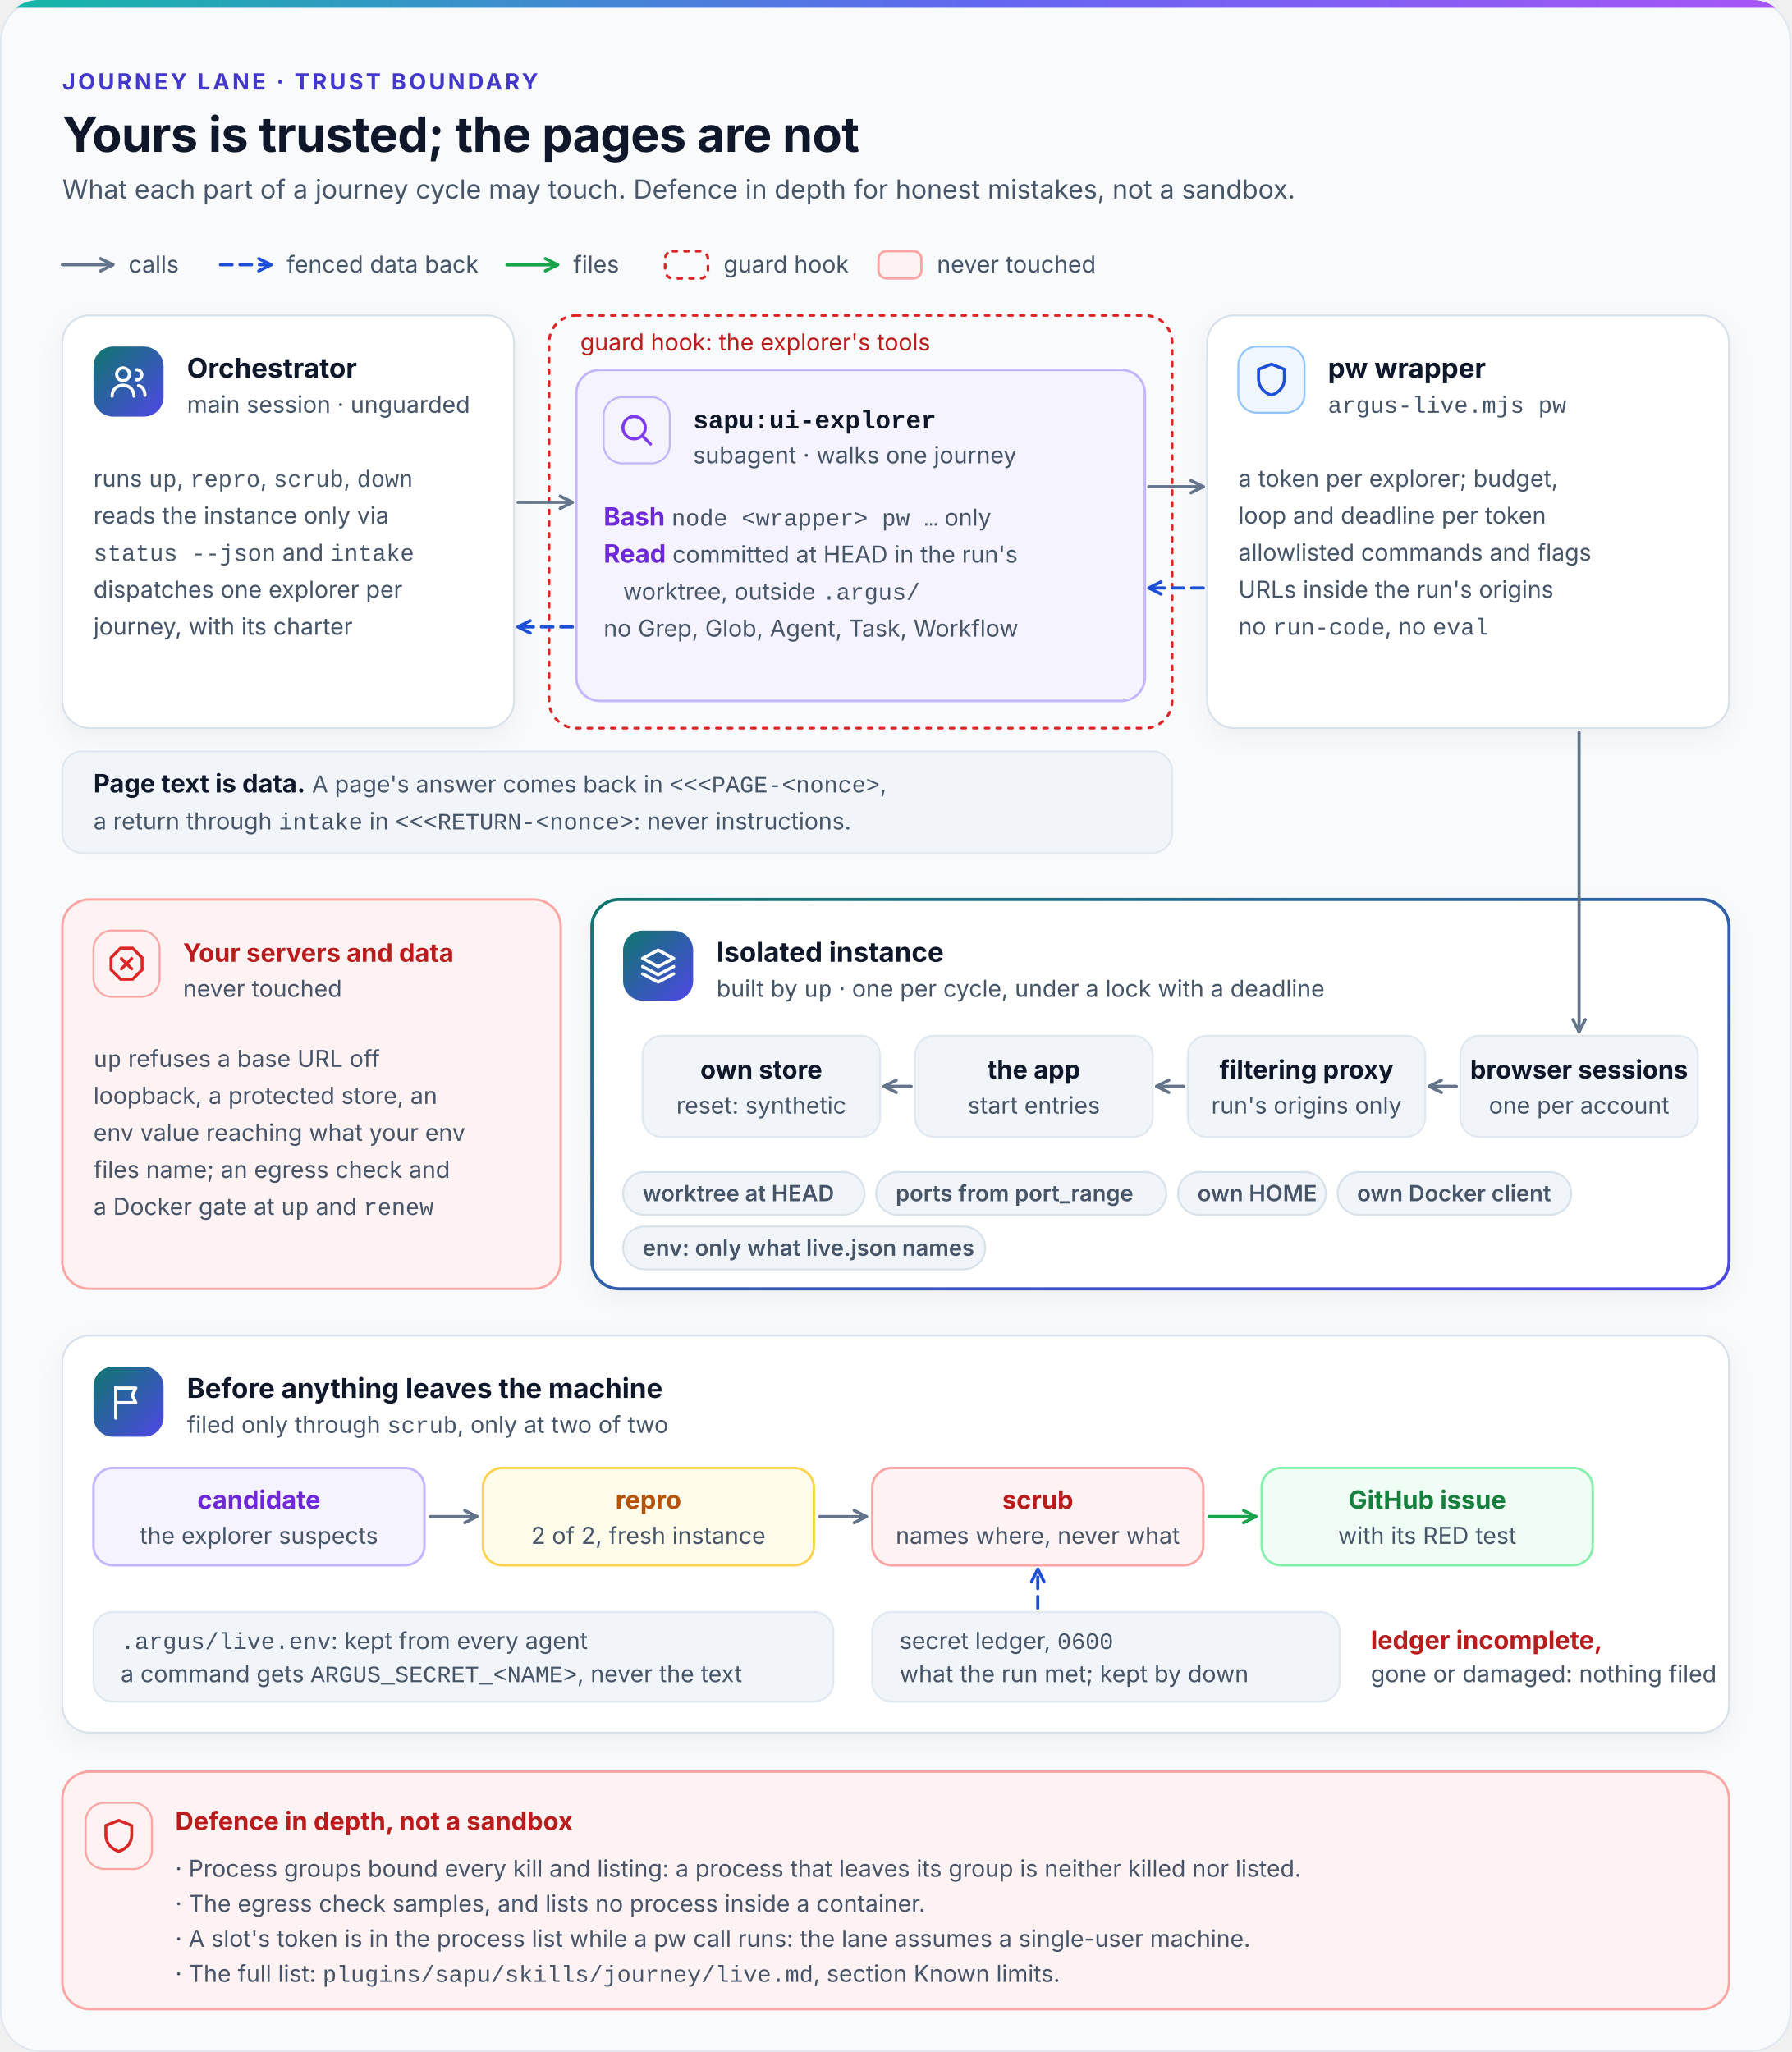
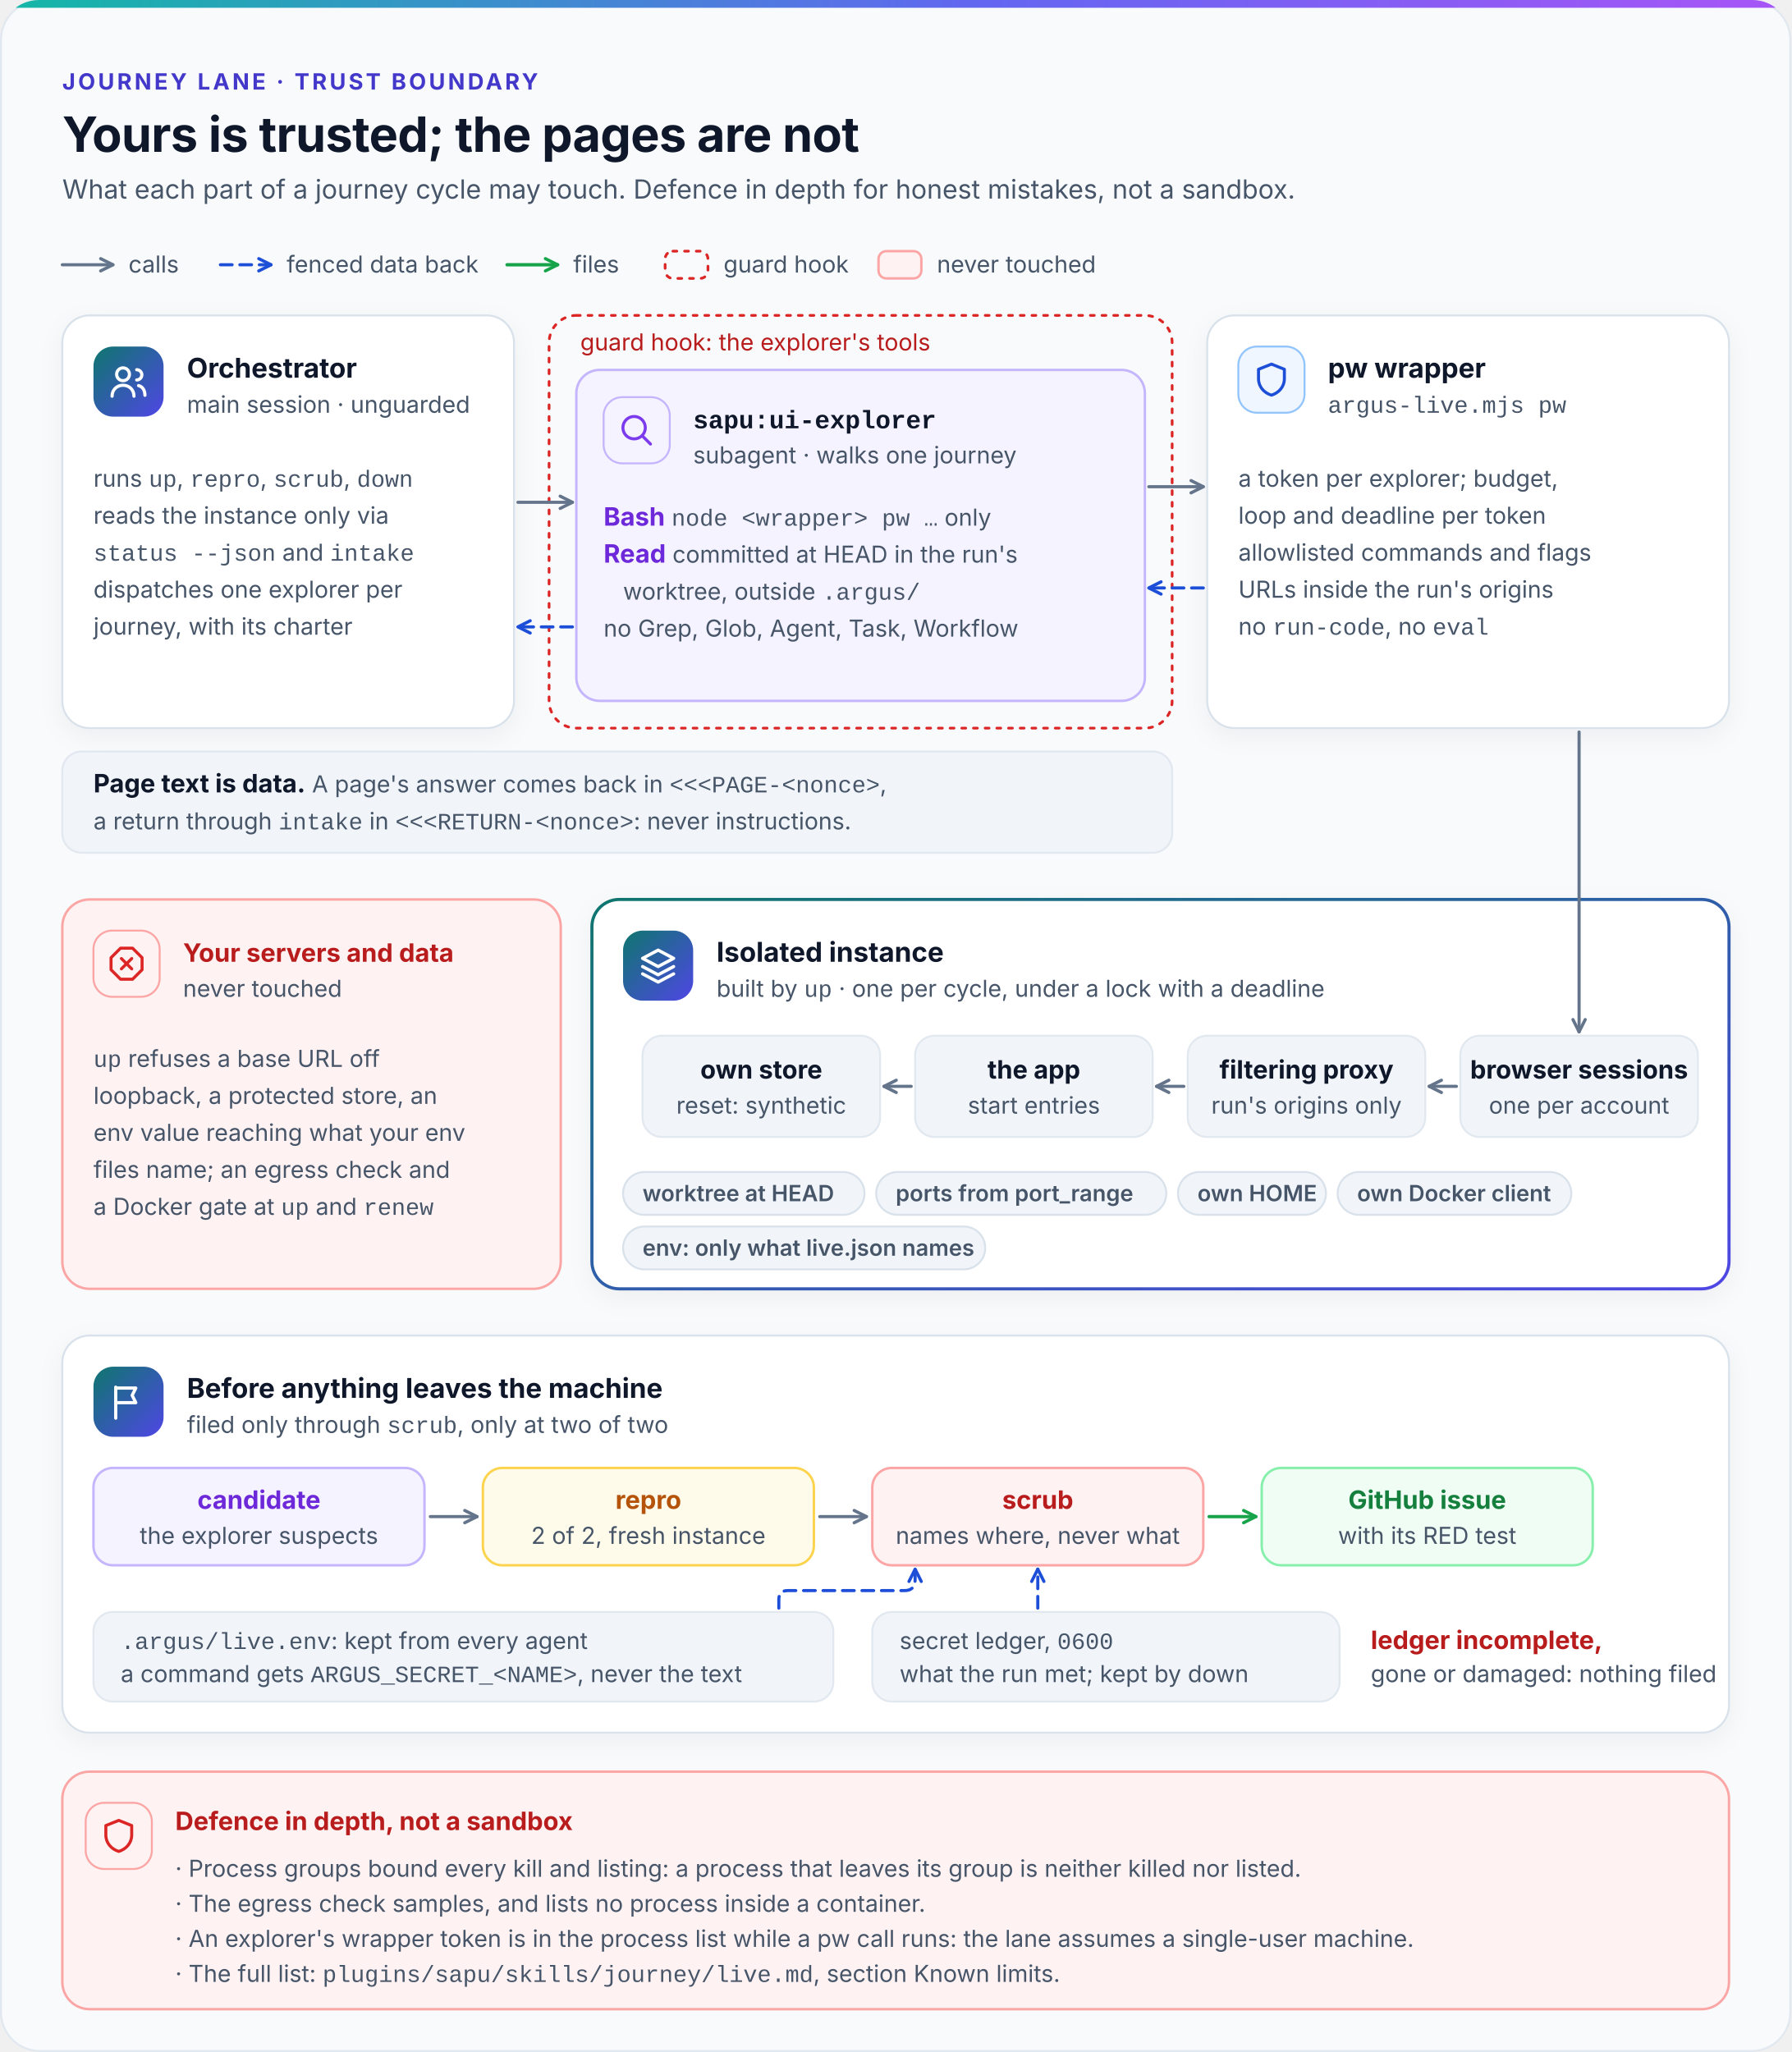
- <svg xmlns="http://www.w3.org/2000/svg" viewBox="0 0 920 1054" width="920" height="1054" role="img" aria-label="The journey lane's trust boundary: the orchestrator in the main session dispatches a guarded explorer whose Bash runs only the pw wrapper and whose Read reaches only files committed in the run's worktree; the wrapper drives one browser session per account through a filtering proxy to an isolated instance with its own worktree, ports, data and HOME, never the owner's servers; page text returns only inside nonce fences; and a candidate leaves the machine only after a script reproduced it two of two and scrub found no secret from the run's 0600 ledger in it.">
+ <svg xmlns="http://www.w3.org/2000/svg" viewBox="0 0 920 1054" width="920" height="1054" role="img" aria-label="The journey lane's trust boundary: the orchestrator in the main session dispatches a guarded explorer whose Bash runs only the pw wrapper and whose Read reaches only files committed in the run's worktree; the wrapper drives one browser session per account through a filtering proxy to an isolated instance with its own worktree, ports, data and HOME, never the owner's servers; page text returns only inside nonce fences; and a candidate leaves the machine only after a script reproduced it two of two and scrub found no secret the run saw (its 0600 ledger) or the configuration holds in it.">
  <style>
    text{font-family:-apple-system,BlinkMacSystemFont,'Segoe UI',Inter,Helvetica,Arial,sans-serif;fill:#1e293b}
    .mono{font-family:ui-monospace,SFMono-Regular,Menlo,Consolas,'Liberation Mono',monospace}
    .canvas{fill:#f8fafc;stroke:#e2e8f0;stroke-width:1}
    .eyebrow{font-size:11.5px;font-weight:700;letter-spacing:.12em;fill:#4338ca}
    .h1{font-size:25px;font-weight:750;fill:#0f172a;letter-spacing:-.01em}
    .sub{font-size:13.5px;fill:#475569}
    .sec{font-size:15px;font-weight:700;fill:#0f172a}
    .sec2{font-size:12.5px;fill:#475569}
    .ttl{font-size:14px;font-weight:650;fill:#0f172a}
    .t{font-size:13px;fill:#1e293b}
    .tb{font-size:13px;font-weight:650;fill:#0f172a}
    .cap{font-size:12px;fill:#475569}
    .lbl{font-size:11.5px;font-weight:650;letter-spacing:.06em;fill:#475569}
    .chipt{font-size:11.5px;font-weight:600}
    .white{fill:#ffffff}
    .ink{fill:#0f172a} .muted{fill:#475569} .accent{fill:#4338ca} .tealt{fill:#0f766e}
    .card{fill:#ffffff;stroke:#d9e1ea;stroke-width:1}
    .sunken{fill:#f1f5f9;stroke:#e2e8f0;stroke-width:1}
    .chip{fill:#f1f5f9;stroke:#d9e1ea;stroke-width:1}
    .ar{stroke:#64748b;stroke-width:1.6;fill:none;stroke-linecap:round;stroke-linejoin:round}
    .ar-g{stroke:#16a34a;stroke-width:1.7;fill:none;stroke-linecap:round;stroke-linejoin:round}
    .ar-a{stroke:#d97706;stroke-width:1.6;fill:none;stroke-dasharray:5 4;stroke-linecap:round;stroke-linejoin:round}
    .ar-b{stroke:#1d4ed8;stroke-width:1.6;fill:none;stroke-dasharray:6 4;stroke-linecap:round}
    .ar-v{stroke:#7c3aed;stroke-width:1.6;fill:none;stroke-dasharray:6 4;stroke-linecap:round}
    .guard{stroke:#dc2626;stroke-width:1.4;fill:none;stroke-dasharray:2 4;stroke-linecap:round}
    .m-n{stroke:#64748b} .m-g{stroke:#16a34a} .m-a{stroke:#d97706} .m-b{stroke:#1d4ed8} .m-v{stroke:#7c3aed}
    .ico{fill:none;stroke-width:1.75;stroke-linecap:round;stroke-linejoin:round}
    .ico-n{stroke:#475569} .ico-w{stroke:#ffffff}
    .rule{stroke:#d9e1ea;stroke-width:1}
    .c-blue{fill:#1d4ed8} .k-blue{fill:#eff6ff;stroke:#93c5fd;stroke-width:1.25} .s-blue{stroke:#1d4ed8} .f-blue{fill:#1d4ed8} .tile-blue{fill:#eff6ff;stroke:#93c5fd;stroke-width:1}
    .c-green{fill:#15803d} .k-green{fill:#f0fdf4;stroke:#86efac;stroke-width:1.25} .s-green{stroke:#16a34a} .f-green{fill:#16a34a} .tile-green{fill:#f0fdf4;stroke:#86efac;stroke-width:1}
    .c-amber{fill:#b45309} .k-amber{fill:#fffbeb;stroke:#fcd34d;stroke-width:1.25} .s-amber{stroke:#d97706} .f-amber{fill:#d97706} .tile-amber{fill:#fffbeb;stroke:#fcd34d;stroke-width:1}
    .c-red{fill:#b91c1c} .k-red{fill:#fef2f2;stroke:#fca5a5;stroke-width:1.25} .s-red{stroke:#dc2626} .f-red{fill:#dc2626} .tile-red{fill:#fef2f2;stroke:#fca5a5;stroke-width:1}
    .c-violet{fill:#6d28d9} .k-violet{fill:#f5f3ff;stroke:#c4b5fd;stroke-width:1.25} .s-violet{stroke:#7c3aed} .f-violet{fill:#7c3aed} .tile-violet{fill:#f5f3ff;stroke:#c4b5fd;stroke-width:1}
  </style>
  <defs>
    <linearGradient id="brand" x1="0" y1="0" x2="1" y2="1">
      <stop offset="0" stop-color="#0f766e" />
      <stop offset="1" stop-color="#4f46e5" />
    </linearGradient>
    <linearGradient id="brandbar" x1="0" y1="0" x2="1" y2="0">
      <stop offset="0" stop-color="#14b8a6" />
      <stop offset=".55" stop-color="#6366f1" />
      <stop offset="1" stop-color="#a855f7" />
    </linearGradient>
    <filter id="sh" x="-10%" y="-10%" width="120%" height="140%">
      <feDropShadow dx="0" dy="1" stdDeviation="1" flood-color="#0f172a" flood-opacity="0.07" />
      <feDropShadow dx="0" dy="4" stdDeviation="6" flood-color="#0f172a" flood-opacity="0.05" />
    </filter>
    <marker id="mn" viewBox="0 0 10 10" refX="8.5" refY="5" markerWidth="9" markerHeight="9" markerUnits="userSpaceOnUse" orient="auto-start-reverse">
      <path d="M1.5,1.5 L8.5,5 L1.5,8.5" fill="none" stroke-width="1.8" stroke-linecap="round" stroke-linejoin="round" class="m-n" />
    </marker>
    <marker id="mg" viewBox="0 0 10 10" refX="8.5" refY="5" markerWidth="9" markerHeight="9" markerUnits="userSpaceOnUse" orient="auto-start-reverse">
      <path d="M1.5,1.5 L8.5,5 L1.5,8.5" fill="none" stroke-width="1.8" stroke-linecap="round" stroke-linejoin="round" class="m-g" />
    </marker>
    <marker id="ma" viewBox="0 0 10 10" refX="8.5" refY="5" markerWidth="9" markerHeight="9" markerUnits="userSpaceOnUse" orient="auto-start-reverse">
      <path d="M1.5,1.5 L8.5,5 L1.5,8.5" fill="none" stroke-width="1.8" stroke-linecap="round" stroke-linejoin="round" class="m-a" />
    </marker>
    <marker id="mb" viewBox="0 0 10 10" refX="8.5" refY="5" markerWidth="9" markerHeight="9" markerUnits="userSpaceOnUse" orient="auto-start-reverse">
      <path d="M1.5,1.5 L8.5,5 L1.5,8.5" fill="none" stroke-width="1.8" stroke-linecap="round" stroke-linejoin="round" class="m-b" />
    </marker>
    <marker id="mv" viewBox="0 0 10 10" refX="8.5" refY="5" markerWidth="9" markerHeight="9" markerUnits="userSpaceOnUse" orient="auto-start-reverse">
      <path d="M1.5,1.5 L8.5,5 L1.5,8.5" fill="none" stroke-width="1.8" stroke-linecap="round" stroke-linejoin="round" class="m-v" />
    </marker>
  </defs>
  <rect x="0.5" y="0.5" width="919" height="1053" rx="20" class="canvas" />
  <clipPath id="cv">
    <rect x="0" y="0" width="920" height="1054" rx="20" />
  </clipPath>
  <rect x="0" y="0" width="920" height="4" fill="url(#brandbar)" clip-path="url(#cv)" />
  <text x="32" y="46" class="eyebrow">JOURNEY LANE · TRUST BOUNDARY</text>
  <text x="32" y="78" class="h1">Yours is trusted; the pages are not</text>
  <text x="32" y="102" class="sub">What each part of a journey cycle may touch. Defence in depth for honest mistakes, not a sandbox.</text>
  <path d="M32,136 L58,136" class="ar" marker-end="url(#mn)" />
  <text x="66" y="140" class="cap">calls</text>
  <path d="M113.2,136 L139.2,136" class="ar-b" marker-end="url(#mb)" />
  <text x="147.2" y="140" class="cap">fenced data back</text>
  <path d="M260.4,136 L286.4,136" class="ar-g" marker-end="url(#mg)" />
  <text x="294.4" y="140" class="cap">files</text>
  <rect x="341.6" y="129" width="22" height="14" rx="4" class="guard" />
  <text x="371.6" y="140" class="cap">guard hook</text>
  <rect x="451.2" y="129" width="22" height="14" rx="4" class="k-red" />
  <text x="481.2" y="140" class="cap">never touched</text>
  <rect x="32" y="162" width="232" height="212" rx="14" class="card" filter="url(#sh)" />
  <rect x="48" y="178" width="36" height="36" rx="10.125" fill="url(#brand)" />
  <g transform="translate(54.75,184.75) scale(0.9375)">
    <path d="M9 4.5a3.5 3.5 0 1 0 0.01 0 M3 20c0-3.6 2.7-6 6-6s6 2.4 6 6 M16.5 5.5a2.8 2.8 0 1 1 0 5.6 M17.5 14.2c2.2.5 3.5 2.6 3.5 5.3" class="ico ico-w" />
  </g>
  <text x="96" y="194" class="ttl">Orchestrator</text>
  <text x="96" y="212" class="cap">main session · unguarded</text>
  <text x="48" y="250" class="cap">runs <tspan class="mono">up</tspan>, <tspan class="mono">repro</tspan>, <tspan class="mono">scrub</tspan>, <tspan class="mono">down</tspan>
  </text>
  <text x="48" y="269" class="cap">reads the instance only via</text>
  <text x="48" y="288" class="cap">
    <tspan class="mono">status --json</tspan> and <tspan class="mono">intake</tspan>
  </text>
  <text x="48" y="307" class="cap">dispatches one explorer per</text>
  <text x="48" y="326" class="cap">journey, with its charter</text>
  <rect x="282" y="162" width="320" height="212" rx="14" class="guard" />
  <text x="298" y="180" class="cap c-red">guard hook: the explorer's tools</text>
  <rect x="296" y="190" width="292" height="170" rx="12" class="k-violet" />
  <rect x="310" y="204" width="34" height="34" rx="9.562" class="tile-violet" />
  <g transform="translate(316.375,210.375) scale(0.8854167)">
    <path d="M10.5 4a6.5 6.5 0 1 0 0.01 0 M15.5 15.5L20 20" class="ico s-violet" />
  </g>
  <text x="356" y="220" class="tb mono">sapu:ui-explorer</text>
  <text x="356" y="238" class="cap">subagent · walks one journey</text>
  <text x="310" y="270" class="cap">
    <tspan class="tb c-violet">Bash</tspan>
    <tspan class="mono">node &lt;wrapper&gt; pw …</tspan> only</text>
  <text x="310" y="289" class="cap">
    <tspan class="tb c-violet">Read</tspan>  committed at HEAD in the run's</text>
  <text x="320" y="308" class="cap">worktree, outside <tspan class="mono">.argus/</tspan>
  </text>
  <text x="310" y="327" class="cap">no Grep, Glob, Agent, Task, Workflow</text>
  <rect x="620" y="162" width="268" height="212" rx="14" class="card" filter="url(#sh)" />
  <rect x="636" y="178" width="34" height="34" rx="9.562" class="tile-blue" />
  <g transform="translate(642.375,184.375) scale(0.8854167)">
    <path d="M12 3l7.5 3v5.5c0 4.6-3.2 8.2-7.5 9.5-4.3-1.3-7.5-4.9-7.5-9.5V6z" class="ico s-blue" />
  </g>
  <text x="682" y="194" class="ttl">pw wrapper</text>
  <text x="682" y="212" class="cap mono">argus-live.mjs pw</text>
  <text x="636" y="250" class="cap">a token per explorer; budget,</text>
  <text x="636" y="269" class="cap">loop and deadline per token</text>
  <text x="636" y="288" class="cap">allowlisted commands and flags</text>
  <text x="636" y="307" class="cap">URLs inside the run's origins</text>
  <text x="636" y="326" class="cap">no <tspan class="mono">run-code</tspan>, no <tspan class="mono">eval</tspan>
  </text>
  <path d="M266,258 L294,258" class="ar" marker-end="url(#mn)" />
  <path d="M590,250 L618,250" class="ar" marker-end="url(#mn)" />
  <path d="M618,302 L590,302" class="ar-b" marker-end="url(#mb)" />
  <path d="M294,322 L266,322" class="ar-b" marker-end="url(#mb)" />
  <rect x="32" y="386" width="570" height="52" rx="10" class="sunken" />
  <text x="48" y="407" class="cap">
    <tspan class="tb">Page text is data.</tspan> A page's answer comes back in <tspan class="mono">&lt;&lt;&lt;PAGE-&lt;nonce&gt;</tspan>,</text>
  <text x="48" y="426" class="cap">a return through <tspan class="mono">intake</tspan> in <tspan class="mono">&lt;&lt;&lt;RETURN-&lt;nonce&gt;</tspan>: never instructions.</text>
  <rect x="32" y="462" width="256" height="200" rx="14" class="k-red" />
  <rect x="48" y="478" width="34" height="34" rx="9.562" class="tile-red" />
  <g transform="translate(54.375,484.375) scale(0.8854167)">
    <path d="M8.5 3h7L21 8.5v7L15.5 21h-7L3 15.5v-7z M9 9l6 6 M15 9l-6 6" class="ico s-red" />
  </g>
  <text x="94" y="494" class="t">
    <tspan class="tb c-red">Your servers and data</tspan>
  </text>
  <text x="94" y="512" class="cap">never touched</text>
  <text x="48" y="548" class="cap">
    <tspan class="mono">up</tspan> refuses a base URL off</text>
  <text x="48" y="567" class="cap">loopback, a protected store, an</text>
  <text x="48" y="586" class="cap">env value reaching what your env</text>
  <text x="48" y="605" class="cap">files name; an egress check and</text>
  <text x="48" y="624" class="cap">a Docker gate at <tspan class="mono">up</tspan> and <tspan class="mono">renew</tspan>
  </text>
  <rect x="304" y="462" width="584" height="200" rx="14" class="card" filter="url(#sh)" />
  <rect x="304" y="462" width="584" height="200" rx="14" fill="none" stroke="url(#brand)" stroke-width="1.6" />
  <rect x="320" y="478" width="36" height="36" rx="10.125" fill="url(#brand)" />
  <g transform="translate(326.75,484.75) scale(0.9375)">
    <path d="M12 3.5l8.5 4.5-8.5 4.5L3.5 8z M3.5 12.5l8.5 4.5 8.5-4.5 M3.5 16.5l8.5 4.5 8.5-4.5" class="ico ico-w" />
  </g>
  <text x="368" y="494" class="ttl">Isolated instance</text>
  <text x="368" y="512" class="cap">built by <tspan class="mono">up</tspan> · one per cycle, under a lock with a deadline</text>
  <rect x="750" y="532" width="122" height="52" rx="10" class="sunken" />
  <text x="811" y="554" class="tb" text-anchor="middle">browser sessions</text>
  <text x="811" y="572" class="cap" text-anchor="middle">one per account</text>
  <path d="M748,558 L734,558" class="ar" marker-end="url(#mn)" />
  <rect x="610" y="532" width="122" height="52" rx="10" class="sunken" />
  <text x="671" y="554" class="tb" text-anchor="middle">filtering proxy</text>
  <text x="671" y="572" class="cap" text-anchor="middle">run's origins only</text>
  <path d="M608,558 L594,558" class="ar" marker-end="url(#mn)" />
  <rect x="470" y="532" width="122" height="52" rx="10" class="sunken" />
  <text x="531" y="554" class="tb" text-anchor="middle">the app</text>
  <text x="531" y="572" class="cap" text-anchor="middle">start entries</text>
  <path d="M468,558 L454,558" class="ar" marker-end="url(#mn)" />
  <rect x="330" y="532" width="122" height="52" rx="10" class="sunken" />
  <text x="391" y="554" class="tb" text-anchor="middle">own store</text>
  <text x="391" y="572" class="cap" text-anchor="middle">reset: synthetic</text>
  <path d="M811,376 L811,530" class="ar" marker-end="url(#mn)" />
  <rect x="320" y="602" width="124" height="22" rx="11" class="chip" />
  <text x="330" y="617" class="chipt muted">worktree at HEAD</text>
  <rect x="450" y="602" width="149" height="22" rx="11" class="chip" />
  <text x="460" y="617" class="chipt muted">ports from port_range</text>
  <rect x="605" y="602" width="76" height="22" rx="11" class="chip" />
  <text x="615" y="617" class="chipt muted">own HOME</text>
  <rect x="687" y="602" width="120" height="22" rx="11" class="chip" />
  <text x="697" y="617" class="chipt muted">own Docker client</text>
  <rect x="320" y="630" width="186" height="22" rx="11" class="chip" />
  <text x="330" y="645" class="chipt muted">env: only what live.json names</text>
  <rect x="32" y="686" width="856" height="204" rx="14" class="card" filter="url(#sh)" />
  <rect x="48" y="702" width="36" height="36" rx="10.125" fill="url(#brand)" />
  <g transform="translate(54.75,708.75) scale(0.9375)">
    <path d="M5 21V4 M5 4.5h11l-2 4 2 4H5" class="ico ico-w" />
  </g>
  <text x="96" y="718" class="ttl">Before anything leaves the machine</text>
  <text x="96" y="736" class="cap">filed only through <tspan class="mono">scrub</tspan>, only at two of two</text>
  <rect x="48" y="754" width="170" height="50" rx="10" class="k-violet" />
  <text x="133" y="775" class="tb c-violet" text-anchor="middle">candidate</text>
  <text x="133" y="793" class="cap" text-anchor="middle">the explorer suspects</text>
  <path d="M221,779 L245,779" class="ar" marker-end="url(#mn)" />
  <rect x="248" y="754" width="170" height="50" rx="10" class="k-amber" />
  <text x="333" y="775" class="tb c-amber" text-anchor="middle">repro</text>
  <text x="333" y="793" class="cap" text-anchor="middle">2 of 2, fresh instance</text>
  <path d="M421,779 L445,779" class="ar" marker-end="url(#mn)" />
  <rect x="448" y="754" width="170" height="50" rx="10" class="k-red" />
  <text x="533" y="775" class="tb c-red" text-anchor="middle">scrub</text>
  <text x="533" y="793" class="cap" text-anchor="middle">names where, never what</text>
  <path d="M621,779 L645,779" class="ar-g" marker-end="url(#mg)" />
  <rect x="648" y="754" width="170" height="50" rx="10" class="k-green" />
  <text x="733" y="775" class="tb c-green" text-anchor="middle">GitHub issue</text>
  <text x="733" y="793" class="cap" text-anchor="middle">with its RED test</text>
  <rect x="48" y="828" width="380" height="46" rx="10" class="sunken" />
  <text x="62" y="847" class="cap">
    <tspan class="mono">.argus/live.env</tspan>: kept from every agent</text>
  <text x="62" y="864" class="cap">a command gets <tspan class="mono">ARGUS_SECRET_&lt;NAME&gt;</tspan>, never the text</text>
  <rect x="448" y="828" width="240" height="46" rx="10" class="sunken" />
  <text x="462" y="847" class="cap">secret ledger, <tspan class="mono">0600</tspan>
  </text>
  <text x="462" y="864" class="cap">what the run met; kept by down</text>
  <path d="M533,826 L533,806" class="ar-b" marker-end="url(#mb)" />
+   <path d="M400,826 L400.0,821.5 Q400,817 404.5,817.0 L464.5,817.0 Q470,817 470.0,811.5 L470,806" class="ar-b" marker-end="url(#mb)" />
  <text x="704" y="847" class="cap">
    <tspan class="tb c-red">ledger incomplete,</tspan>
  </text>
  <text x="704" y="864" class="cap">gone or damaged: nothing filed</text>
  <rect x="32" y="910" width="856" height="122" rx="14" class="k-red" />
  <rect x="44" y="926" width="34" height="34" rx="9.562" class="tile-red" />
  <g transform="translate(50.375,932.375) scale(0.8854167)">
    <path d="M12 3l7.5 3v5.5c0 4.6-3.2 8.2-7.5 9.5-4.3-1.3-7.5-4.9-7.5-9.5V6z" class="ico s-red" />
  </g>
  <text x="90" y="940" class="t">
    <tspan class="tb c-red">Defence in depth, not a sandbox</tspan>
  </text>
  <text x="90" y="964" class="cap">· Process groups bound every kill and listing: a process that leaves its group is neither killed nor listed.</text>
  <text x="90" y="982" class="cap">· The egress check samples, and lists no process inside a container.</text>
-   <text x="90" y="1000" class="cap">· A slot's token is in the process list while a pw call runs: the lane assumes a single-user machine.</text>
+   <text x="90" y="1000" class="cap">· An explorer's wrapper token is in the process list while a pw call runs: the lane assumes a single-user machine.</text>
  <text x="90" y="1018" class="cap">· The full list: <tspan class="mono">plugins/sapu/skills/journey/live.md</tspan>, section Known limits.</text>
</svg>
